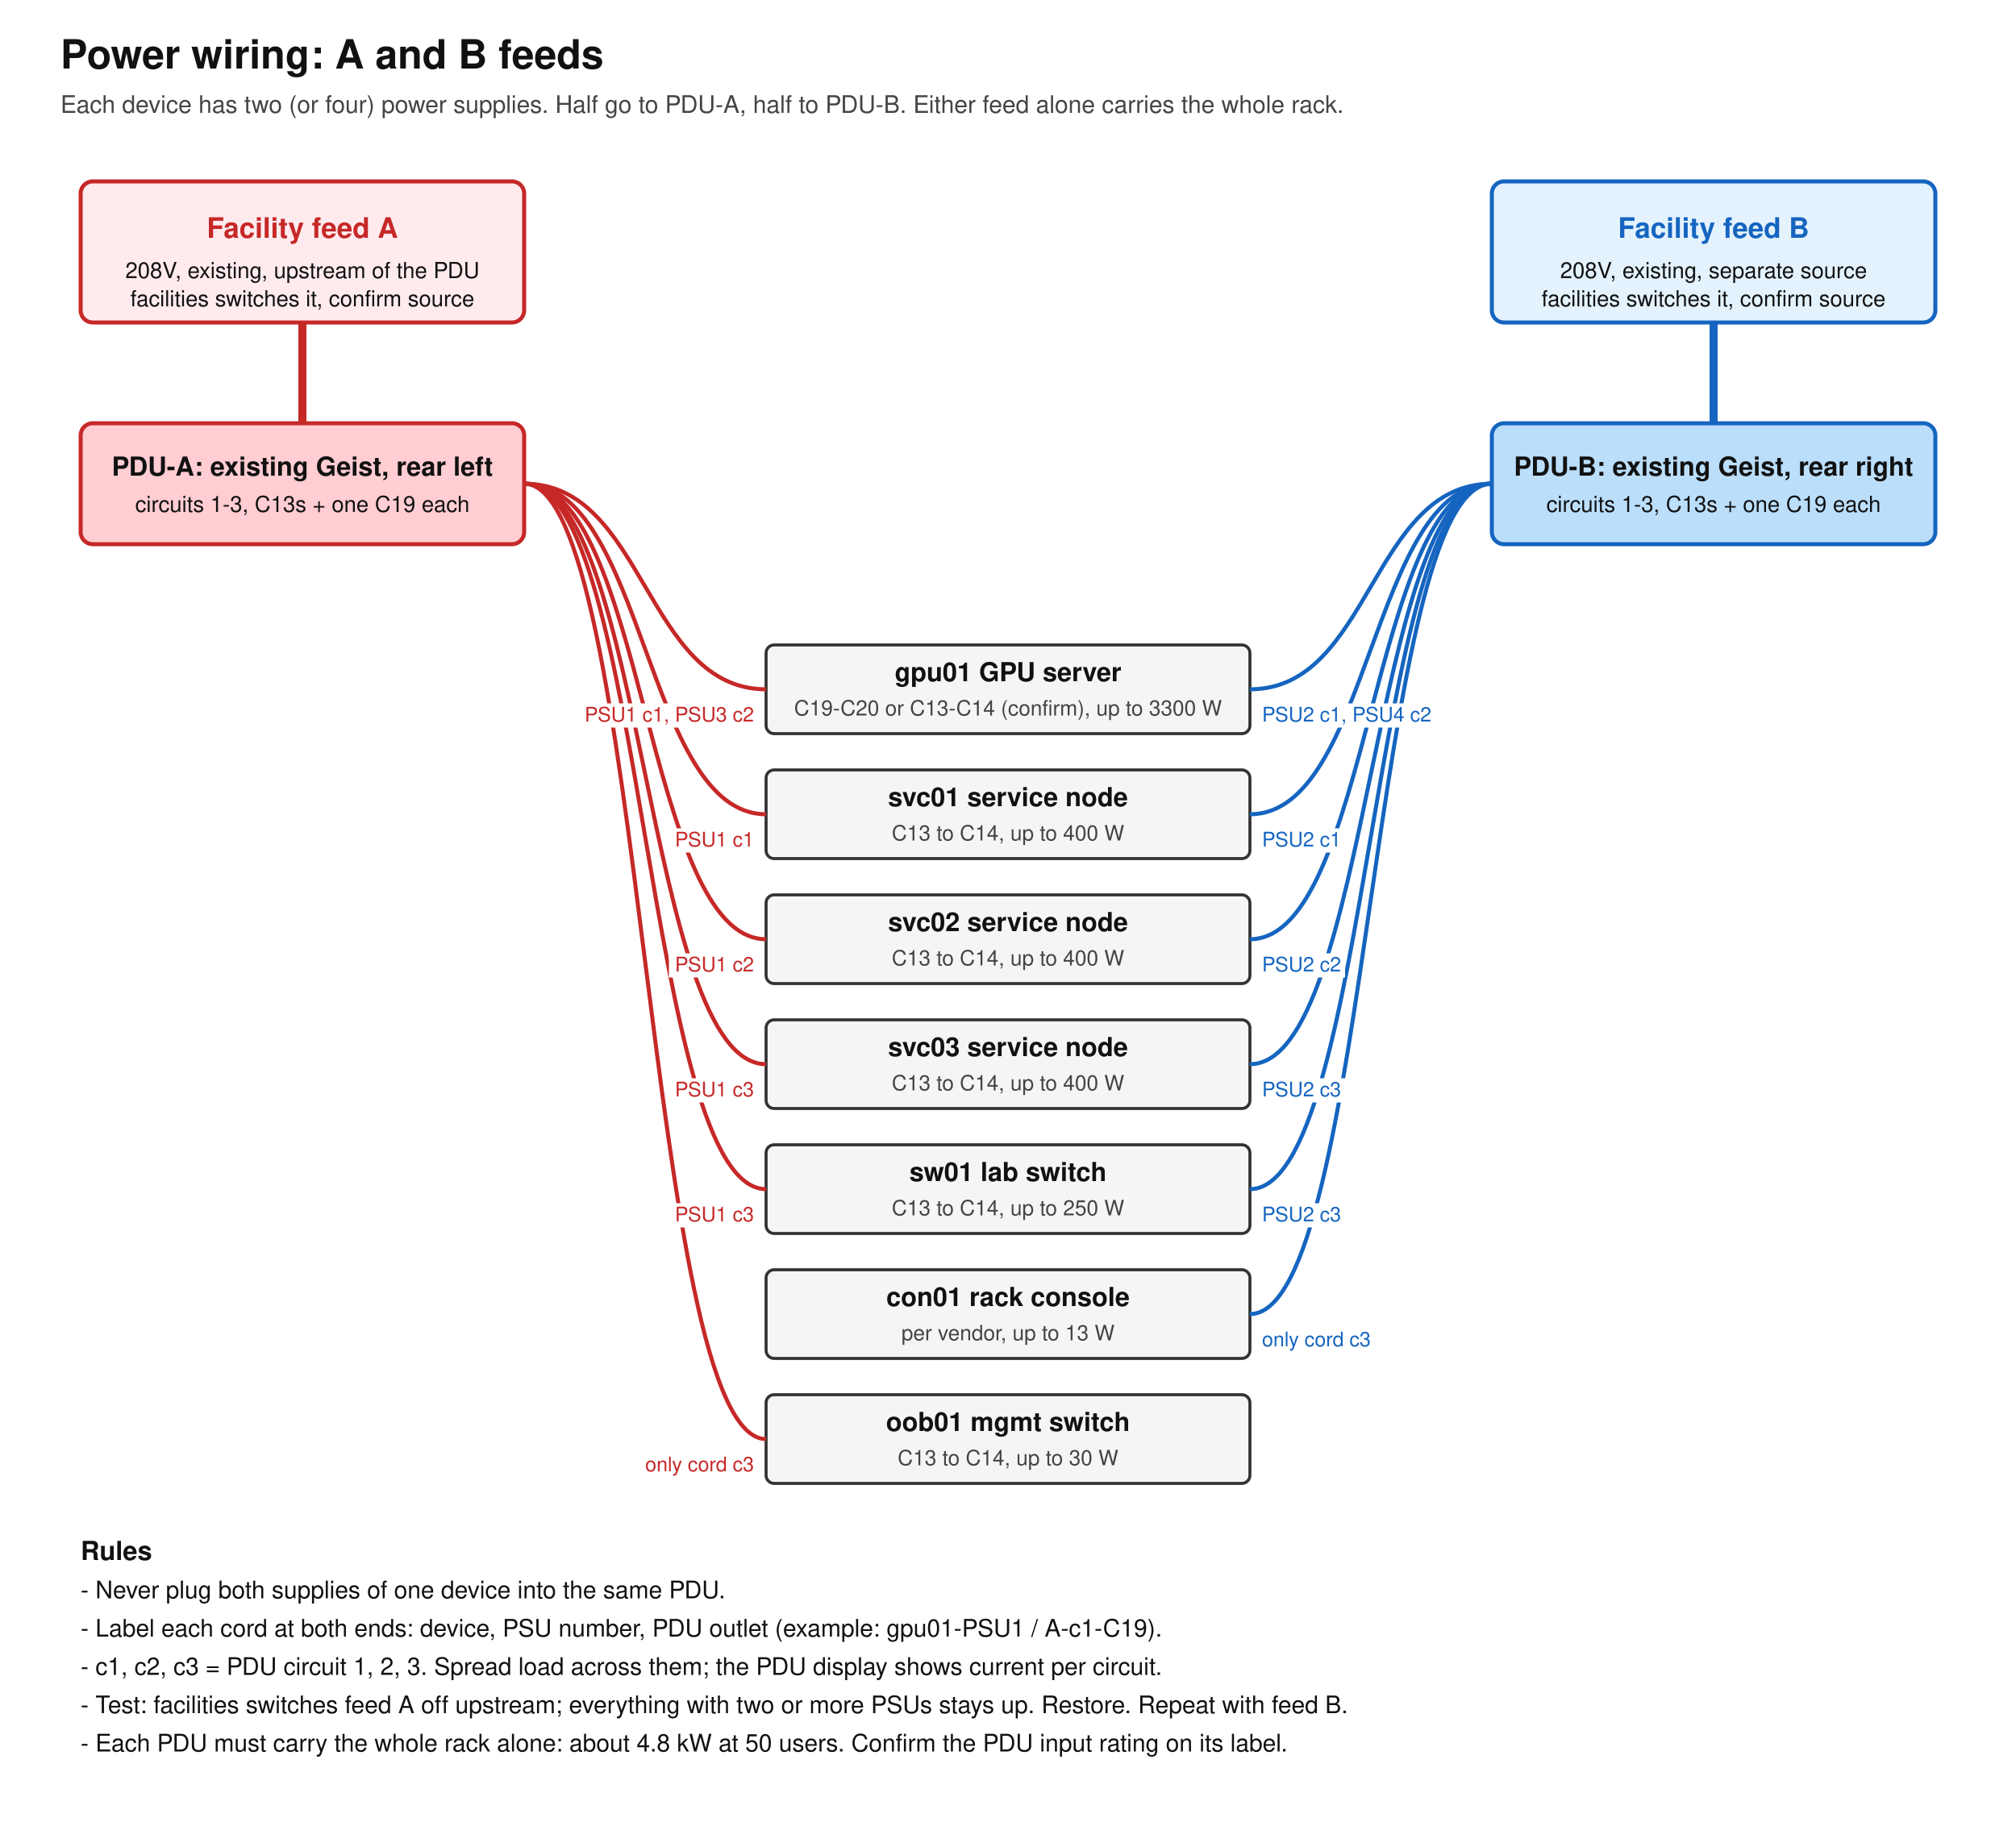
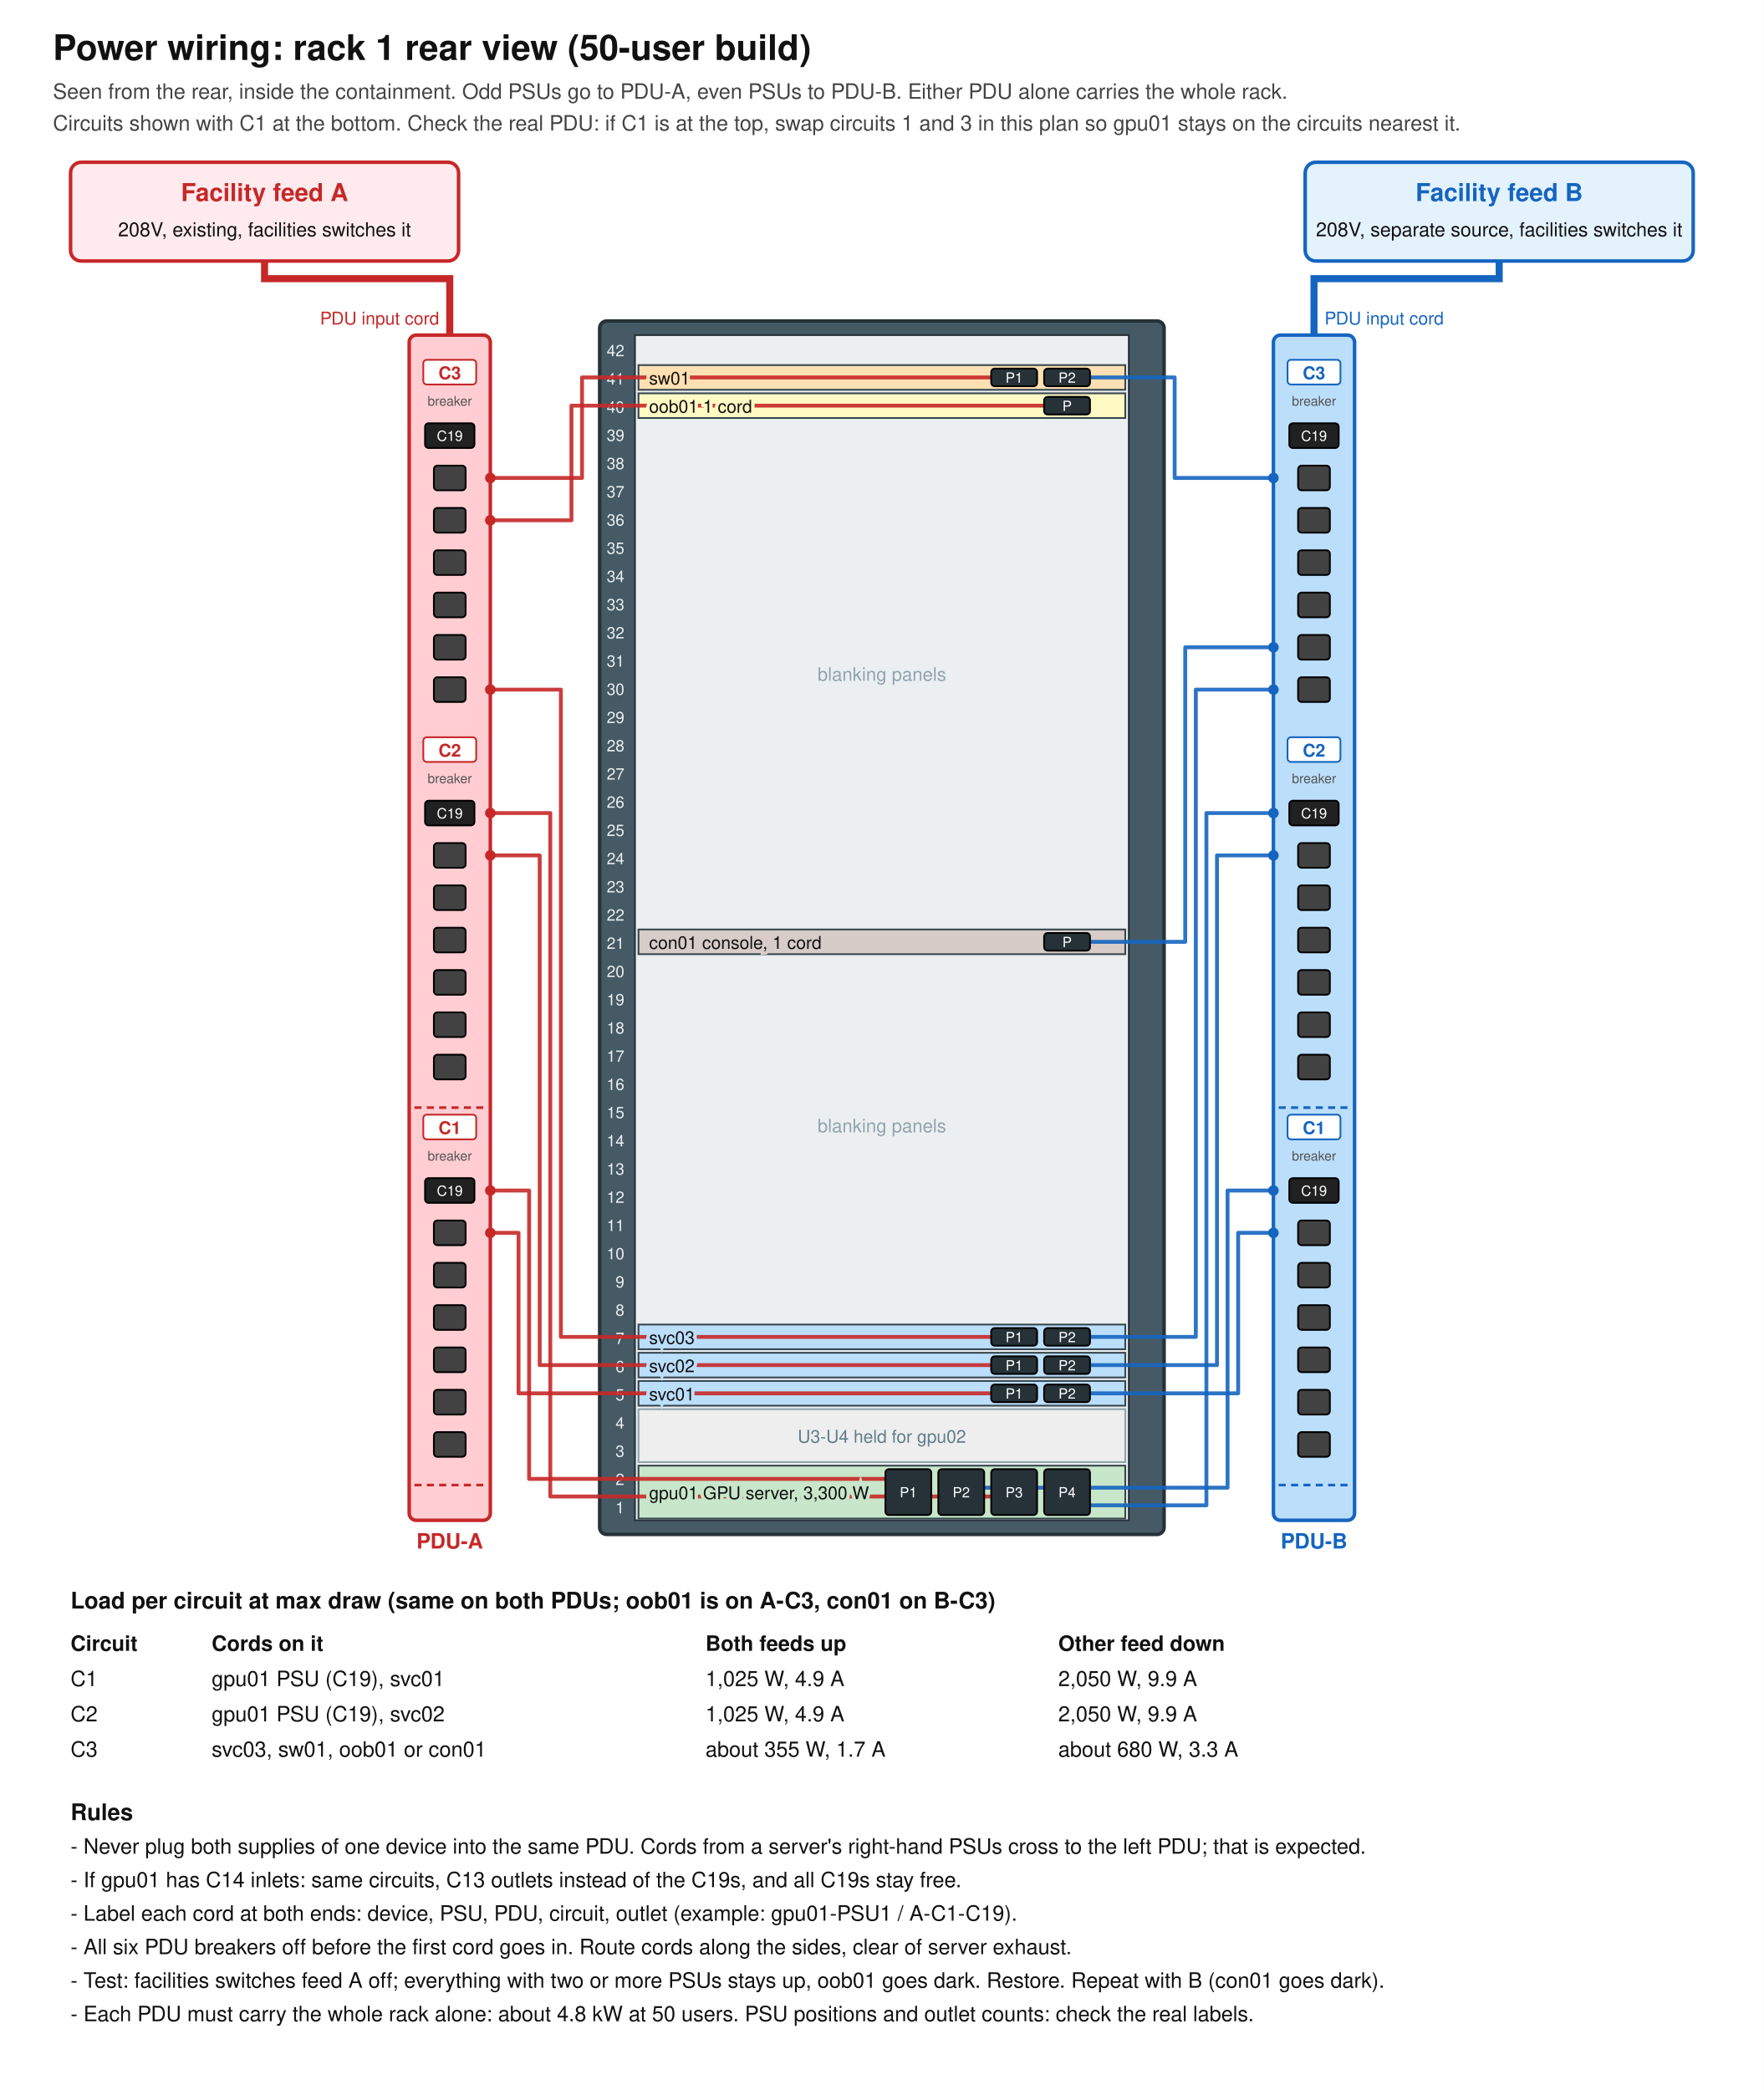
- <svg xmlns="http://www.w3.org/2000/svg" viewBox="0 0 1000 904" width="1000" height="904" font-family="Helvetica, Arial, sans-serif">
-   <rect width="1000" height="904" fill="#ffffff" />
-   <text x="30" y="34" font-size="20" text-anchor="start" font-weight="bold" fill="#111">Power wiring: A and B feeds</text>
-   <text x="30" y="56" font-size="12" text-anchor="start" font-weight="normal" fill="#444">Each device has two (or four) power supplies. Half go to PDU-A, half to PDU-B. Either feed alone carries the whole rack.</text>
-   <rect x="40" y="90" width="220" height="70" fill="#ffebee" stroke="#c62828" stroke-width="2" rx="6" />
-   <text x="150" y="118" font-size="14" text-anchor="middle" font-weight="bold" fill="#c62828">Facility feed A</text>
-   <text x="150" y="138" font-size="11" text-anchor="middle" font-weight="normal" fill="#111">208V, existing, upstream of the PDU</text>
-   <text x="150" y="152" font-size="11" text-anchor="middle" font-weight="normal" fill="#111">facilities switches it, confirm source</text>
-   <rect x="740" y="90" width="220" height="70" fill="#e3f2fd" stroke="#1565c0" stroke-width="2" rx="6" />
-   <text x="850" y="118" font-size="14" text-anchor="middle" font-weight="bold" fill="#1565c0">Facility feed B</text>
-   <text x="850" y="138" font-size="11" text-anchor="middle" font-weight="normal" fill="#111">208V, existing, separate source</text>
-   <text x="850" y="152" font-size="11" text-anchor="middle" font-weight="normal" fill="#111">facilities switches it, confirm source</text>
-   <rect x="40" y="210" width="220" height="60" fill="#ffcdd2" stroke="#c62828" stroke-width="2" rx="6" />
-   <text x="150" y="236" font-size="13" text-anchor="middle" font-weight="bold" fill="#111">PDU-A: existing Geist, rear left</text>
-   <text x="150" y="254" font-size="11" text-anchor="middle" font-weight="normal" fill="#111">circuits 1-3, C13s + one C19 each</text>
-   <rect x="740" y="210" width="220" height="60" fill="#bbdefb" stroke="#1565c0" stroke-width="2" rx="6" />
-   <text x="850" y="236" font-size="13" text-anchor="middle" font-weight="bold" fill="#111">PDU-B: existing Geist, rear right</text>
-   <text x="850" y="254" font-size="11" text-anchor="middle" font-weight="normal" fill="#111">circuits 1-3, C13s + one C19 each</text>
-   <line x1="150" y1="160" x2="150" y2="210" stroke="#c62828" stroke-width="4" />
-   <line x1="850" y1="160" x2="850" y2="210" stroke="#1565c0" stroke-width="4" />
-   <rect x="380" y="320" width="240" height="44" fill="#f5f5f5" stroke="#333" stroke-width="1.5" rx="4" />
-   <text x="500" y="338" font-size="13" text-anchor="middle" font-weight="bold" fill="#111">gpu01 GPU server</text>
-   <text x="500" y="355" font-size="10.5" text-anchor="middle" font-weight="normal" fill="#444">C19-C20 or C13-C14 (confirm), up to 3300 W</text>
-   <path d="M260 240 C 320 240, 320 342, 380 342" fill="none" stroke="#c62828" stroke-width="2" />
-   <path d="M740 240 C 680 240, 680 342, 620 342" fill="none" stroke="#1565c0" stroke-width="2" />
-   <rect x="380" y="382" width="240" height="44" fill="#f5f5f5" stroke="#333" stroke-width="1.5" rx="4" />
-   <text x="500" y="400" font-size="13" text-anchor="middle" font-weight="bold" fill="#111">svc01 service node</text>
-   <text x="500" y="417" font-size="10.5" text-anchor="middle" font-weight="normal" fill="#444">C13 to C14, up to 400 W</text>
-   <path d="M260 240 C 320 240, 320 404, 380 404" fill="none" stroke="#c62828" stroke-width="2" />
-   <path d="M740 240 C 680 240, 680 404, 620 404" fill="none" stroke="#1565c0" stroke-width="2" />
-   <rect x="380" y="444" width="240" height="44" fill="#f5f5f5" stroke="#333" stroke-width="1.5" rx="4" />
-   <text x="500" y="462" font-size="13" text-anchor="middle" font-weight="bold" fill="#111">svc02 service node</text>
-   <text x="500" y="479" font-size="10.5" text-anchor="middle" font-weight="normal" fill="#444">C13 to C14, up to 400 W</text>
-   <path d="M260 240 C 320 240, 320 466, 380 466" fill="none" stroke="#c62828" stroke-width="2" />
-   <path d="M740 240 C 680 240, 680 466, 620 466" fill="none" stroke="#1565c0" stroke-width="2" />
-   <rect x="380" y="506" width="240" height="44" fill="#f5f5f5" stroke="#333" stroke-width="1.5" rx="4" />
-   <text x="500" y="524" font-size="13" text-anchor="middle" font-weight="bold" fill="#111">svc03 service node</text>
-   <text x="500" y="541" font-size="10.5" text-anchor="middle" font-weight="normal" fill="#444">C13 to C14, up to 400 W</text>
-   <path d="M260 240 C 320 240, 320 528, 380 528" fill="none" stroke="#c62828" stroke-width="2" />
-   <path d="M740 240 C 680 240, 680 528, 620 528" fill="none" stroke="#1565c0" stroke-width="2" />
-   <rect x="380" y="568" width="240" height="44" fill="#f5f5f5" stroke="#333" stroke-width="1.5" rx="4" />
-   <text x="500" y="586" font-size="13" text-anchor="middle" font-weight="bold" fill="#111">sw01 lab switch</text>
-   <text x="500" y="603" font-size="10.5" text-anchor="middle" font-weight="normal" fill="#444">C13 to C14, up to 250 W</text>
-   <path d="M260 240 C 320 240, 320 590, 380 590" fill="none" stroke="#c62828" stroke-width="2" />
-   <path d="M740 240 C 680 240, 680 590, 620 590" fill="none" stroke="#1565c0" stroke-width="2" />
-   <rect x="380" y="630" width="240" height="44" fill="#f5f5f5" stroke="#333" stroke-width="1.5" rx="4" />
-   <text x="500" y="648" font-size="13" text-anchor="middle" font-weight="bold" fill="#111">con01 rack console</text>
-   <text x="500" y="665" font-size="10.5" text-anchor="middle" font-weight="normal" fill="#444">per vendor, up to 13 W</text>
-   <path d="M740 240 C 680 240, 680 652, 620 652" fill="none" stroke="#1565c0" stroke-width="2" />
-   <rect x="380" y="692" width="240" height="44" fill="#f5f5f5" stroke="#333" stroke-width="1.5" rx="4" />
-   <text x="500" y="710" font-size="13" text-anchor="middle" font-weight="bold" fill="#111">oob01 mgmt switch</text>
-   <text x="500" y="727" font-size="10.5" text-anchor="middle" font-weight="normal" fill="#444">C13 to C14, up to 30 W</text>
-   <path d="M260 240 C 320 240, 320 714, 380 714" fill="none" stroke="#c62828" stroke-width="2" />
-   <rect x="281.4" y="349" width="93.6" height="12" fill="#ffffff" stroke="#ffffff" stroke-width="0" rx="0" />
-   <text x="374" y="358" font-size="10" text-anchor="end" font-weight="normal" fill="#c62828">PSU1 c1, PSU3 c2</text>
-   <rect x="624" y="349" width="93.6" height="12" fill="#ffffff" stroke="#ffffff" stroke-width="0" rx="0" />
-   <text x="626" y="358" font-size="10" text-anchor="start" font-weight="normal" fill="#1565c0">PSU2 c1, PSU4 c2</text>
-   <rect x="331.8" y="411" width="43.2" height="12" fill="#ffffff" stroke="#ffffff" stroke-width="0" rx="0" />
-   <text x="374" y="420" font-size="10" text-anchor="end" font-weight="normal" fill="#c62828">PSU1 c1</text>
-   <rect x="624" y="411" width="43.2" height="12" fill="#ffffff" stroke="#ffffff" stroke-width="0" rx="0" />
-   <text x="626" y="420" font-size="10" text-anchor="start" font-weight="normal" fill="#1565c0">PSU2 c1</text>
-   <rect x="331.8" y="473" width="43.2" height="12" fill="#ffffff" stroke="#ffffff" stroke-width="0" rx="0" />
-   <text x="374" y="482" font-size="10" text-anchor="end" font-weight="normal" fill="#c62828">PSU1 c2</text>
-   <rect x="624" y="473" width="43.2" height="12" fill="#ffffff" stroke="#ffffff" stroke-width="0" rx="0" />
-   <text x="626" y="482" font-size="10" text-anchor="start" font-weight="normal" fill="#1565c0">PSU2 c2</text>
-   <rect x="331.8" y="535" width="43.2" height="12" fill="#ffffff" stroke="#ffffff" stroke-width="0" rx="0" />
-   <text x="374" y="544" font-size="10" text-anchor="end" font-weight="normal" fill="#c62828">PSU1 c3</text>
-   <rect x="624" y="535" width="43.2" height="12" fill="#ffffff" stroke="#ffffff" stroke-width="0" rx="0" />
-   <text x="626" y="544" font-size="10" text-anchor="start" font-weight="normal" fill="#1565c0">PSU2 c3</text>
-   <rect x="331.8" y="597" width="43.2" height="12" fill="#ffffff" stroke="#ffffff" stroke-width="0" rx="0" />
-   <text x="374" y="606" font-size="10" text-anchor="end" font-weight="normal" fill="#c62828">PSU1 c3</text>
-   <rect x="624" y="597" width="43.2" height="12" fill="#ffffff" stroke="#ffffff" stroke-width="0" rx="0" />
-   <text x="626" y="606" font-size="10" text-anchor="start" font-weight="normal" fill="#1565c0">PSU2 c3</text>
-   <rect x="624" y="659" width="71.2" height="12" fill="#ffffff" stroke="#ffffff" stroke-width="0" rx="0" />
-   <text x="626" y="668" font-size="10" text-anchor="start" font-weight="normal" fill="#1565c0">only cord c3</text>
-   <rect x="303.8" y="721" width="71.2" height="12" fill="#ffffff" stroke="#ffffff" stroke-width="0" rx="0" />
-   <text x="374" y="730" font-size="10" text-anchor="end" font-weight="normal" fill="#c62828">only cord c3</text>
-   <text x="40" y="774" font-size="13" text-anchor="start" font-weight="bold" fill="#111">Rules</text>
-   <text x="40" y="793" font-size="12" text-anchor="start" font-weight="normal" fill="#111">- Never plug both supplies of one device into the same PDU.</text>
-   <text x="40" y="812" font-size="12" text-anchor="start" font-weight="normal" fill="#111">- Label each cord at both ends: device, PSU number, PDU outlet (example: gpu01-PSU1 / A-c1-C19).</text>
-   <text x="40" y="831" font-size="12" text-anchor="start" font-weight="normal" fill="#111">- c1, c2, c3 = PDU circuit 1, 2, 3. Spread load across them; the PDU display shows current per circuit.</text>
-   <text x="40" y="850" font-size="12" text-anchor="start" font-weight="normal" fill="#111">- Test: facilities switches feed A off upstream; everything with two or more PSUs stays up. Restore. Repeat with feed B.</text>
-   <text x="40" y="869" font-size="12" text-anchor="start" font-weight="normal" fill="#111">- Each PDU must carry the whole rack alone: about 4.8 kW at 50 users. Confirm the PDU input rating on its label.</text>
+ <svg xmlns="http://www.w3.org/2000/svg" viewBox="0 0 1000 1185" width="1000" height="1185" font-family="Helvetica, Arial, sans-serif">
+   <rect width="1000" height="1185" fill="#ffffff" />
+   <text x="30" y="34" font-size="20" text-anchor="start" font-weight="bold" fill="#111">Power wiring: rack 1 rear view (50-user build)</text>
+   <text x="30" y="56" font-size="12" text-anchor="start" font-weight="normal" fill="#444">Seen from the rear, inside the containment. Odd PSUs go to PDU-A, even PSUs to PDU-B. Either PDU alone carries the whole rack.</text>
+   <text x="30" y="74" font-size="12" text-anchor="start" font-weight="normal" fill="#444">Circuits shown with C1 at the bottom. Check the real PDU: if C1 is at the top, swap circuits 1 and 3 in this plan so gpu01 stays on the circuits nearest it.</text>
+   <rect x="40" y="92" width="220" height="56" fill="#ffebee" stroke="#c62828" stroke-width="2" rx="6" />
+   <text x="150" y="114" font-size="14" text-anchor="middle" font-weight="bold" fill="#c62828">Facility feed A</text>
+   <text x="150" y="134" font-size="11" text-anchor="middle" font-weight="normal" fill="#111">208V, existing, facilities switches it</text>
+   <path d="M150 148 L150 158 L255.0 158 L255.0 190" fill="none" stroke="#c62828" stroke-width="4" />
+   <text x="249.0" y="184" font-size="10" text-anchor="end" font-weight="normal" fill="#c62828">PDU input cord</text>
+   <rect x="740" y="92" width="220" height="56" fill="#e3f2fd" stroke="#1565c0" stroke-width="2" rx="6" />
+   <text x="850" y="114" font-size="14" text-anchor="middle" font-weight="bold" fill="#1565c0">Facility feed B</text>
+   <text x="850" y="134" font-size="11" text-anchor="middle" font-weight="normal" fill="#111">208V, separate source, facilities switches it</text>
+   <path d="M850 148 L850 158 L745.0 158 L745.0 190" fill="none" stroke="#1565c0" stroke-width="4" />
+   <text x="751.0" y="184" font-size="10" text-anchor="start" font-weight="normal" fill="#1565c0">PDU input cord</text>
+   <rect x="340" y="182" width="320" height="688" fill="#455a64" stroke="#263238" stroke-width="2" rx="4" />
+   <rect x="360" y="190" width="280" height="672" fill="#eceff1" stroke="#263238" stroke-width="1" rx="0" />
+   <text x="354" y="858" font-size="9" text-anchor="end" font-weight="normal" fill="#eceff1">1</text>
+   <text x="354" y="842" font-size="9" text-anchor="end" font-weight="normal" fill="#eceff1">2</text>
+   <text x="354" y="826" font-size="9" text-anchor="end" font-weight="normal" fill="#eceff1">3</text>
+   <text x="354" y="810" font-size="9" text-anchor="end" font-weight="normal" fill="#eceff1">4</text>
+   <text x="354" y="794" font-size="9" text-anchor="end" font-weight="normal" fill="#eceff1">5</text>
+   <text x="354" y="778" font-size="9" text-anchor="end" font-weight="normal" fill="#eceff1">6</text>
+   <text x="354" y="762" font-size="9" text-anchor="end" font-weight="normal" fill="#eceff1">7</text>
+   <text x="354" y="746" font-size="9" text-anchor="end" font-weight="normal" fill="#eceff1">8</text>
+   <text x="354" y="730" font-size="9" text-anchor="end" font-weight="normal" fill="#eceff1">9</text>
+   <text x="354" y="714" font-size="9" text-anchor="end" font-weight="normal" fill="#eceff1">10</text>
+   <text x="354" y="698" font-size="9" text-anchor="end" font-weight="normal" fill="#eceff1">11</text>
+   <text x="354" y="682" font-size="9" text-anchor="end" font-weight="normal" fill="#eceff1">12</text>
+   <text x="354" y="666" font-size="9" text-anchor="end" font-weight="normal" fill="#eceff1">13</text>
+   <text x="354" y="650" font-size="9" text-anchor="end" font-weight="normal" fill="#eceff1">14</text>
+   <text x="354" y="634" font-size="9" text-anchor="end" font-weight="normal" fill="#eceff1">15</text>
+   <text x="354" y="618" font-size="9" text-anchor="end" font-weight="normal" fill="#eceff1">16</text>
+   <text x="354" y="602" font-size="9" text-anchor="end" font-weight="normal" fill="#eceff1">17</text>
+   <text x="354" y="586" font-size="9" text-anchor="end" font-weight="normal" fill="#eceff1">18</text>
+   <text x="354" y="570" font-size="9" text-anchor="end" font-weight="normal" fill="#eceff1">19</text>
+   <text x="354" y="554" font-size="9" text-anchor="end" font-weight="normal" fill="#eceff1">20</text>
+   <text x="354" y="538" font-size="9" text-anchor="end" font-weight="normal" fill="#eceff1">21</text>
+   <text x="354" y="522" font-size="9" text-anchor="end" font-weight="normal" fill="#eceff1">22</text>
+   <text x="354" y="506" font-size="9" text-anchor="end" font-weight="normal" fill="#eceff1">23</text>
+   <text x="354" y="490" font-size="9" text-anchor="end" font-weight="normal" fill="#eceff1">24</text>
+   <text x="354" y="474" font-size="9" text-anchor="end" font-weight="normal" fill="#eceff1">25</text>
+   <text x="354" y="458" font-size="9" text-anchor="end" font-weight="normal" fill="#eceff1">26</text>
+   <text x="354" y="442" font-size="9" text-anchor="end" font-weight="normal" fill="#eceff1">27</text>
+   <text x="354" y="426" font-size="9" text-anchor="end" font-weight="normal" fill="#eceff1">28</text>
+   <text x="354" y="410" font-size="9" text-anchor="end" font-weight="normal" fill="#eceff1">29</text>
+   <text x="354" y="394" font-size="9" text-anchor="end" font-weight="normal" fill="#eceff1">30</text>
+   <text x="354" y="378" font-size="9" text-anchor="end" font-weight="normal" fill="#eceff1">31</text>
+   <text x="354" y="362" font-size="9" text-anchor="end" font-weight="normal" fill="#eceff1">32</text>
+   <text x="354" y="346" font-size="9" text-anchor="end" font-weight="normal" fill="#eceff1">33</text>
+   <text x="354" y="330" font-size="9" text-anchor="end" font-weight="normal" fill="#eceff1">34</text>
+   <text x="354" y="314" font-size="9" text-anchor="end" font-weight="normal" fill="#eceff1">35</text>
+   <text x="354" y="298" font-size="9" text-anchor="end" font-weight="normal" fill="#eceff1">36</text>
+   <text x="354" y="282" font-size="9" text-anchor="end" font-weight="normal" fill="#eceff1">37</text>
+   <text x="354" y="266" font-size="9" text-anchor="end" font-weight="normal" fill="#eceff1">38</text>
+   <text x="354" y="250" font-size="9" text-anchor="end" font-weight="normal" fill="#eceff1">39</text>
+   <text x="354" y="234" font-size="9" text-anchor="end" font-weight="normal" fill="#eceff1">40</text>
+   <text x="354" y="218" font-size="9" text-anchor="end" font-weight="normal" fill="#eceff1">41</text>
+   <text x="354" y="202" font-size="9" text-anchor="end" font-weight="normal" fill="#eceff1">42</text>
+   <rect x="362" y="799" width="276" height="30" fill="#eeeeee" stroke="#90a4ae" stroke-width="1" rx="0" />
+   <text x="500.0" y="818" font-size="10" text-anchor="middle" font-weight="normal" fill="#607d8b">U3-U4 held for gpu02</text>
+   <text x="500.0" y="386" font-size="10.5" text-anchor="middle" font-weight="normal" fill="#90a4ae">blanking panels</text>
+   <text x="500.0" y="642" font-size="10.5" text-anchor="middle" font-weight="normal" fill="#90a4ae">blanking panels</text>
+   <rect x="362" y="831" width="276" height="30" fill="#c8e6c9" stroke="#37474f" stroke-width="1" rx="0" />
+   <rect x="362" y="783" width="276" height="14" fill="#bbdefb" stroke="#37474f" stroke-width="1" rx="0" />
+   <rect x="362" y="767" width="276" height="14" fill="#bbdefb" stroke="#37474f" stroke-width="1" rx="0" />
+   <rect x="362" y="751" width="276" height="14" fill="#bbdefb" stroke="#37474f" stroke-width="1" rx="0" />
+   <rect x="362" y="527" width="276" height="14" fill="#d7ccc8" stroke="#37474f" stroke-width="1" rx="0" />
+   <rect x="362" y="223" width="276" height="14" fill="#fff9c4" stroke="#37474f" stroke-width="1" rx="0" />
+   <rect x="362" y="207" width="276" height="14" fill="#ffe0b2" stroke="#37474f" stroke-width="1" rx="0" />
+   <rect x="232" y="190" width="46" height="672" fill="#ffcdd2" stroke="#c62828" stroke-width="2" rx="4" />
+   <text x="255.0" y="878" font-size="12" text-anchor="middle" font-weight="bold" fill="#c62828">PDU-A</text>
+   <line x1="235" y1="842.0" x2="275" y2="842.0" stroke="#c62828" stroke-width="1.5" stroke-dasharray="4 3" />
+   <rect x="240" y="632.0" width="30" height="14" fill="#ffffff" stroke="#c62828" stroke-width="1" rx="2" />
+   <text x="255.0" y="643.0" font-size="10" text-anchor="middle" font-weight="bold" fill="#c62828">C1</text>
+   <text x="255.0" y="658.0" font-size="7.5" text-anchor="middle" font-weight="normal" fill="#555">breaker</text>
+   <rect x="241" y="668.0" width="28" height="14" fill="#212121" stroke="#000" stroke-width="1" rx="2" />
+   <text x="255.0" y="678.0" font-size="8" text-anchor="middle" font-weight="normal" fill="#ffffff">C19</text>
+   <rect x="246" y="692.0" width="18" height="14" fill="#424242" stroke="#000" stroke-width="1" rx="2" />
+   <rect x="246" y="716.0" width="18" height="14" fill="#424242" stroke="#000" stroke-width="1" rx="2" />
+   <rect x="246" y="740.0" width="18" height="14" fill="#424242" stroke="#000" stroke-width="1" rx="2" />
+   <rect x="246" y="764.0" width="18" height="14" fill="#424242" stroke="#000" stroke-width="1" rx="2" />
+   <rect x="246" y="788.0" width="18" height="14" fill="#424242" stroke="#000" stroke-width="1" rx="2" />
+   <rect x="246" y="812.0" width="18" height="14" fill="#424242" stroke="#000" stroke-width="1" rx="2" />
+   <line x1="235" y1="628.0" x2="275" y2="628.0" stroke="#c62828" stroke-width="1.5" stroke-dasharray="4 3" />
+   <rect x="240" y="418.0" width="30" height="14" fill="#ffffff" stroke="#c62828" stroke-width="1" rx="2" />
+   <text x="255.0" y="429.0" font-size="10" text-anchor="middle" font-weight="bold" fill="#c62828">C2</text>
+   <text x="255.0" y="444.0" font-size="7.5" text-anchor="middle" font-weight="normal" fill="#555">breaker</text>
+   <rect x="241" y="454.0" width="28" height="14" fill="#212121" stroke="#000" stroke-width="1" rx="2" />
+   <text x="255.0" y="464.0" font-size="8" text-anchor="middle" font-weight="normal" fill="#ffffff">C19</text>
+   <rect x="246" y="478.0" width="18" height="14" fill="#424242" stroke="#000" stroke-width="1" rx="2" />
+   <rect x="246" y="502.0" width="18" height="14" fill="#424242" stroke="#000" stroke-width="1" rx="2" />
+   <rect x="246" y="526.0" width="18" height="14" fill="#424242" stroke="#000" stroke-width="1" rx="2" />
+   <rect x="246" y="550.0" width="18" height="14" fill="#424242" stroke="#000" stroke-width="1" rx="2" />
+   <rect x="246" y="574.0" width="18" height="14" fill="#424242" stroke="#000" stroke-width="1" rx="2" />
+   <rect x="246" y="598.0" width="18" height="14" fill="#424242" stroke="#000" stroke-width="1" rx="2" />
+   <rect x="240" y="204.0" width="30" height="14" fill="#ffffff" stroke="#c62828" stroke-width="1" rx="2" />
+   <text x="255.0" y="215.0" font-size="10" text-anchor="middle" font-weight="bold" fill="#c62828">C3</text>
+   <text x="255.0" y="230.0" font-size="7.5" text-anchor="middle" font-weight="normal" fill="#555">breaker</text>
+   <rect x="241" y="240.0" width="28" height="14" fill="#212121" stroke="#000" stroke-width="1" rx="2" />
+   <text x="255.0" y="250.0" font-size="8" text-anchor="middle" font-weight="normal" fill="#ffffff">C19</text>
+   <rect x="246" y="264.0" width="18" height="14" fill="#424242" stroke="#000" stroke-width="1" rx="2" />
+   <rect x="246" y="288.0" width="18" height="14" fill="#424242" stroke="#000" stroke-width="1" rx="2" />
+   <rect x="246" y="312.0" width="18" height="14" fill="#424242" stroke="#000" stroke-width="1" rx="2" />
+   <rect x="246" y="336.0" width="18" height="14" fill="#424242" stroke="#000" stroke-width="1" rx="2" />
+   <rect x="246" y="360.0" width="18" height="14" fill="#424242" stroke="#000" stroke-width="1" rx="2" />
+   <rect x="246" y="384.0" width="18" height="14" fill="#424242" stroke="#000" stroke-width="1" rx="2" />
+   <rect x="722" y="190" width="46" height="672" fill="#bbdefb" stroke="#1565c0" stroke-width="2" rx="4" />
+   <text x="745.0" y="878" font-size="12" text-anchor="middle" font-weight="bold" fill="#1565c0">PDU-B</text>
+   <line x1="725" y1="842.0" x2="765" y2="842.0" stroke="#1565c0" stroke-width="1.5" stroke-dasharray="4 3" />
+   <rect x="730" y="632.0" width="30" height="14" fill="#ffffff" stroke="#1565c0" stroke-width="1" rx="2" />
+   <text x="745.0" y="643.0" font-size="10" text-anchor="middle" font-weight="bold" fill="#1565c0">C1</text>
+   <text x="745.0" y="658.0" font-size="7.5" text-anchor="middle" font-weight="normal" fill="#555">breaker</text>
+   <rect x="731" y="668.0" width="28" height="14" fill="#212121" stroke="#000" stroke-width="1" rx="2" />
+   <text x="745.0" y="678.0" font-size="8" text-anchor="middle" font-weight="normal" fill="#ffffff">C19</text>
+   <rect x="736" y="692.0" width="18" height="14" fill="#424242" stroke="#000" stroke-width="1" rx="2" />
+   <rect x="736" y="716.0" width="18" height="14" fill="#424242" stroke="#000" stroke-width="1" rx="2" />
+   <rect x="736" y="740.0" width="18" height="14" fill="#424242" stroke="#000" stroke-width="1" rx="2" />
+   <rect x="736" y="764.0" width="18" height="14" fill="#424242" stroke="#000" stroke-width="1" rx="2" />
+   <rect x="736" y="788.0" width="18" height="14" fill="#424242" stroke="#000" stroke-width="1" rx="2" />
+   <rect x="736" y="812.0" width="18" height="14" fill="#424242" stroke="#000" stroke-width="1" rx="2" />
+   <line x1="725" y1="628.0" x2="765" y2="628.0" stroke="#1565c0" stroke-width="1.5" stroke-dasharray="4 3" />
+   <rect x="730" y="418.0" width="30" height="14" fill="#ffffff" stroke="#1565c0" stroke-width="1" rx="2" />
+   <text x="745.0" y="429.0" font-size="10" text-anchor="middle" font-weight="bold" fill="#1565c0">C2</text>
+   <text x="745.0" y="444.0" font-size="7.5" text-anchor="middle" font-weight="normal" fill="#555">breaker</text>
+   <rect x="731" y="454.0" width="28" height="14" fill="#212121" stroke="#000" stroke-width="1" rx="2" />
+   <text x="745.0" y="464.0" font-size="8" text-anchor="middle" font-weight="normal" fill="#ffffff">C19</text>
+   <rect x="736" y="478.0" width="18" height="14" fill="#424242" stroke="#000" stroke-width="1" rx="2" />
+   <rect x="736" y="502.0" width="18" height="14" fill="#424242" stroke="#000" stroke-width="1" rx="2" />
+   <rect x="736" y="526.0" width="18" height="14" fill="#424242" stroke="#000" stroke-width="1" rx="2" />
+   <rect x="736" y="550.0" width="18" height="14" fill="#424242" stroke="#000" stroke-width="1" rx="2" />
+   <rect x="736" y="574.0" width="18" height="14" fill="#424242" stroke="#000" stroke-width="1" rx="2" />
+   <rect x="736" y="598.0" width="18" height="14" fill="#424242" stroke="#000" stroke-width="1" rx="2" />
+   <rect x="730" y="204.0" width="30" height="14" fill="#ffffff" stroke="#1565c0" stroke-width="1" rx="2" />
+   <text x="745.0" y="215.0" font-size="10" text-anchor="middle" font-weight="bold" fill="#1565c0">C3</text>
+   <text x="745.0" y="230.0" font-size="7.5" text-anchor="middle" font-weight="normal" fill="#555">breaker</text>
+   <rect x="731" y="240.0" width="28" height="14" fill="#212121" stroke="#000" stroke-width="1" rx="2" />
+   <text x="745.0" y="250.0" font-size="8" text-anchor="middle" font-weight="normal" fill="#ffffff">C19</text>
+   <rect x="736" y="264.0" width="18" height="14" fill="#424242" stroke="#000" stroke-width="1" rx="2" />
+   <rect x="736" y="288.0" width="18" height="14" fill="#424242" stroke="#000" stroke-width="1" rx="2" />
+   <rect x="736" y="312.0" width="18" height="14" fill="#424242" stroke="#000" stroke-width="1" rx="2" />
+   <rect x="736" y="336.0" width="18" height="14" fill="#424242" stroke="#000" stroke-width="1" rx="2" />
+   <rect x="736" y="360.0" width="18" height="14" fill="#424242" stroke="#000" stroke-width="1" rx="2" />
+   <rect x="736" y="384.0" width="18" height="14" fill="#424242" stroke="#000" stroke-width="1" rx="2" />
+   <polyline points="575,214.0 330,214.0 330,271.0 278,271.0" fill="none" stroke="#c62828" stroke-width="2.2" stroke-linejoin="round" opacity="0.9" />
+   <circle cx="278" cy="271.0" r="3" fill="#c62828" />
+   <polyline points="605,230.0 324,230.0 324,295.0 278,295.0" fill="none" stroke="#c62828" stroke-width="2.2" stroke-linejoin="round" opacity="0.9" />
+   <circle cx="278" cy="295.0" r="3" fill="#c62828" />
+   <polyline points="575,758.0 318,758.0 318,391.0 278,391.0" fill="none" stroke="#c62828" stroke-width="2.2" stroke-linejoin="round" opacity="0.9" />
+   <circle cx="278" cy="391.0" r="3" fill="#c62828" />
+   <polyline points="575,848.5 312,848.5 312,461.0 278,461.0" fill="none" stroke="#c62828" stroke-width="2.2" stroke-linejoin="round" opacity="0.9" />
+   <circle cx="278" cy="461.0" r="3" fill="#c62828" />
+   <polyline points="575,774.0 306,774.0 306,485.0 278,485.0" fill="none" stroke="#c62828" stroke-width="2.2" stroke-linejoin="round" opacity="0.9" />
+   <circle cx="278" cy="485.0" r="3" fill="#c62828" />
+   <polyline points="515,838.5 300,838.5 300,675.0 278,675.0" fill="none" stroke="#c62828" stroke-width="2.2" stroke-linejoin="round" opacity="0.9" />
+   <circle cx="278" cy="675.0" r="3" fill="#c62828" />
+   <polyline points="575,790.0 294,790.0 294,699.0 278,699.0" fill="none" stroke="#c62828" stroke-width="2.2" stroke-linejoin="round" opacity="0.9" />
+   <circle cx="278" cy="699.0" r="3" fill="#c62828" />
+   <polyline points="605,214.0 666,214.0 666,271.0 722,271.0" fill="none" stroke="#1565c0" stroke-width="2.2" stroke-linejoin="round" opacity="0.9" />
+   <circle cx="722" cy="271.0" r="3" fill="#1565c0" />
+   <polyline points="605,534.0 672,534.0 672,367.0 722,367.0" fill="none" stroke="#1565c0" stroke-width="2.2" stroke-linejoin="round" opacity="0.9" />
+   <circle cx="722" cy="367.0" r="3" fill="#1565c0" />
+   <polyline points="605,758.0 678,758.0 678,391.0 722,391.0" fill="none" stroke="#1565c0" stroke-width="2.2" stroke-linejoin="round" opacity="0.9" />
+   <circle cx="722" cy="391.0" r="3" fill="#1565c0" />
+   <polyline points="605,853.5 684,853.5 684,461.0 722,461.0" fill="none" stroke="#1565c0" stroke-width="2.2" stroke-linejoin="round" opacity="0.9" />
+   <circle cx="722" cy="461.0" r="3" fill="#1565c0" />
+   <polyline points="605,774.0 690,774.0 690,485.0 722,485.0" fill="none" stroke="#1565c0" stroke-width="2.2" stroke-linejoin="round" opacity="0.9" />
+   <circle cx="722" cy="485.0" r="3" fill="#1565c0" />
+   <polyline points="545,843.5 696,843.5 696,675.0 722,675.0" fill="none" stroke="#1565c0" stroke-width="2.2" stroke-linejoin="round" opacity="0.9" />
+   <circle cx="722" cy="675.0" r="3" fill="#1565c0" />
+   <polyline points="605,790.0 702,790.0 702,699.0 722,699.0" fill="none" stroke="#1565c0" stroke-width="2.2" stroke-linejoin="round" opacity="0.9" />
+   <circle cx="722" cy="699.0" r="3" fill="#1565c0" />
+   <text x="368" y="850.0" font-size="10" fill="#111" stroke="#c8e6c9" stroke-width="4" paint-order="stroke">gpu01  GPU server, 3,300 W</text>
+   <rect x="502" y="833" width="26" height="26" fill="#263238" stroke="#000" stroke-width="1" rx="2" />
+   <text x="515" y="849.0" font-size="8" text-anchor="middle" font-weight="normal" fill="#ffffff">P1</text>
+   <rect x="532" y="833" width="26" height="26" fill="#263238" stroke="#000" stroke-width="1" rx="2" />
+   <text x="545" y="849.0" font-size="8" text-anchor="middle" font-weight="normal" fill="#ffffff">P2</text>
+   <rect x="562" y="833" width="26" height="26" fill="#263238" stroke="#000" stroke-width="1" rx="2" />
+   <text x="575" y="849.0" font-size="8" text-anchor="middle" font-weight="normal" fill="#ffffff">P3</text>
+   <rect x="592" y="833" width="26" height="26" fill="#263238" stroke="#000" stroke-width="1" rx="2" />
+   <text x="605" y="849.0" font-size="8" text-anchor="middle" font-weight="normal" fill="#ffffff">P4</text>
+   <text x="368" y="794.0" font-size="10" fill="#111" stroke="#bbdefb" stroke-width="4" paint-order="stroke">svc01</text>
+   <rect x="562" y="785" width="26" height="10" fill="#263238" stroke="#000" stroke-width="1" rx="2" />
+   <text x="575" y="793.0" font-size="8" text-anchor="middle" font-weight="normal" fill="#ffffff">P1</text>
+   <rect x="592" y="785" width="26" height="10" fill="#263238" stroke="#000" stroke-width="1" rx="2" />
+   <text x="605" y="793.0" font-size="8" text-anchor="middle" font-weight="normal" fill="#ffffff">P2</text>
+   <text x="368" y="778.0" font-size="10" fill="#111" stroke="#bbdefb" stroke-width="4" paint-order="stroke">svc02</text>
+   <rect x="562" y="769" width="26" height="10" fill="#263238" stroke="#000" stroke-width="1" rx="2" />
+   <text x="575" y="777.0" font-size="8" text-anchor="middle" font-weight="normal" fill="#ffffff">P1</text>
+   <rect x="592" y="769" width="26" height="10" fill="#263238" stroke="#000" stroke-width="1" rx="2" />
+   <text x="605" y="777.0" font-size="8" text-anchor="middle" font-weight="normal" fill="#ffffff">P2</text>
+   <text x="368" y="762.0" font-size="10" fill="#111" stroke="#bbdefb" stroke-width="4" paint-order="stroke">svc03</text>
+   <rect x="562" y="753" width="26" height="10" fill="#263238" stroke="#000" stroke-width="1" rx="2" />
+   <text x="575" y="761.0" font-size="8" text-anchor="middle" font-weight="normal" fill="#ffffff">P1</text>
+   <rect x="592" y="753" width="26" height="10" fill="#263238" stroke="#000" stroke-width="1" rx="2" />
+   <text x="605" y="761.0" font-size="8" text-anchor="middle" font-weight="normal" fill="#ffffff">P2</text>
+   <text x="368" y="538.0" font-size="10" fill="#111" stroke="#d7ccc8" stroke-width="4" paint-order="stroke">con01  console, 1 cord</text>
+   <rect x="592" y="529" width="26" height="10" fill="#263238" stroke="#000" stroke-width="1" rx="2" />
+   <text x="605" y="537.0" font-size="8" text-anchor="middle" font-weight="normal" fill="#ffffff">P</text>
+   <text x="368" y="234.0" font-size="10" fill="#111" stroke="#fff9c4" stroke-width="4" paint-order="stroke">oob01  1 cord</text>
+   <rect x="592" y="225" width="26" height="10" fill="#263238" stroke="#000" stroke-width="1" rx="2" />
+   <text x="605" y="233.0" font-size="8" text-anchor="middle" font-weight="normal" fill="#ffffff">P</text>
+   <text x="368" y="218.0" font-size="10" fill="#111" stroke="#ffe0b2" stroke-width="4" paint-order="stroke">sw01</text>
+   <rect x="562" y="209" width="26" height="10" fill="#263238" stroke="#000" stroke-width="1" rx="2" />
+   <text x="575" y="217.0" font-size="8" text-anchor="middle" font-weight="normal" fill="#ffffff">P1</text>
+   <rect x="592" y="209" width="26" height="10" fill="#263238" stroke="#000" stroke-width="1" rx="2" />
+   <text x="605" y="217.0" font-size="8" text-anchor="middle" font-weight="normal" fill="#ffffff">P2</text>
+   <text x="40" y="912" font-size="13" text-anchor="start" font-weight="bold" fill="#111">Load per circuit at max draw (same on both PDUs; oob01 is on A-C3, con01 on B-C3)</text>
+   <text x="40" y="936" font-size="12" text-anchor="start" font-weight="bold" fill="#111">Circuit</text>
+   <text x="120" y="936" font-size="12" text-anchor="start" font-weight="bold" fill="#111">Cords on it</text>
+   <text x="400" y="936" font-size="12" text-anchor="start" font-weight="bold" fill="#111">Both feeds up</text>
+   <text x="600" y="936" font-size="12" text-anchor="start" font-weight="bold" fill="#111">Other feed down</text>
+   <text x="40" y="956" font-size="12" text-anchor="start" font-weight="normal" fill="#111">C1</text>
+   <text x="120" y="956" font-size="12" text-anchor="start" font-weight="normal" fill="#111">gpu01 PSU (C19), svc01</text>
+   <text x="400" y="956" font-size="12" text-anchor="start" font-weight="normal" fill="#111">1,025 W, 4.9 A</text>
+   <text x="600" y="956" font-size="12" text-anchor="start" font-weight="normal" fill="#111">2,050 W, 9.9 A</text>
+   <text x="40" y="976" font-size="12" text-anchor="start" font-weight="normal" fill="#111">C2</text>
+   <text x="120" y="976" font-size="12" text-anchor="start" font-weight="normal" fill="#111">gpu01 PSU (C19), svc02</text>
+   <text x="400" y="976" font-size="12" text-anchor="start" font-weight="normal" fill="#111">1,025 W, 4.9 A</text>
+   <text x="600" y="976" font-size="12" text-anchor="start" font-weight="normal" fill="#111">2,050 W, 9.9 A</text>
+   <text x="40" y="996" font-size="12" text-anchor="start" font-weight="normal" fill="#111">C3</text>
+   <text x="120" y="996" font-size="12" text-anchor="start" font-weight="normal" fill="#111">svc03, sw01, oob01 or con01</text>
+   <text x="400" y="996" font-size="12" text-anchor="start" font-weight="normal" fill="#111">about 355 W, 1.7 A</text>
+   <text x="600" y="996" font-size="12" text-anchor="start" font-weight="normal" fill="#111">about 680 W, 3.3 A</text>
+   <text x="40" y="1032" font-size="13" text-anchor="start" font-weight="bold" fill="#111">Rules</text>
+   <text x="40" y="1051" font-size="12" text-anchor="start" font-weight="normal" fill="#111">- Never plug both supplies of one device into the same PDU. Cords from a server's right-hand PSUs cross to the left PDU; that is expected.</text>
+   <text x="40" y="1070" font-size="12" text-anchor="start" font-weight="normal" fill="#111">- If gpu01 has C14 inlets: same circuits, C13 outlets instead of the C19s, and all C19s stay free.</text>
+   <text x="40" y="1089" font-size="12" text-anchor="start" font-weight="normal" fill="#111">- Label each cord at both ends: device, PSU, PDU, circuit, outlet (example: gpu01-PSU1 / A-C1-C19).</text>
+   <text x="40" y="1108" font-size="12" text-anchor="start" font-weight="normal" fill="#111">- All six PDU breakers off before the first cord goes in. Route cords along the sides, clear of server exhaust.</text>
+   <text x="40" y="1127" font-size="12" text-anchor="start" font-weight="normal" fill="#111">- Test: facilities switches feed A off; everything with two or more PSUs stays up, oob01 goes dark. Restore. Repeat with B (con01 goes dark).</text>
+   <text x="40" y="1146" font-size="12" text-anchor="start" font-weight="normal" fill="#111">- Each PDU must carry the whole rack alone: about 4.8 kW at 50 users. PSU positions and outlet counts: check the real labels.</text>
</svg>
